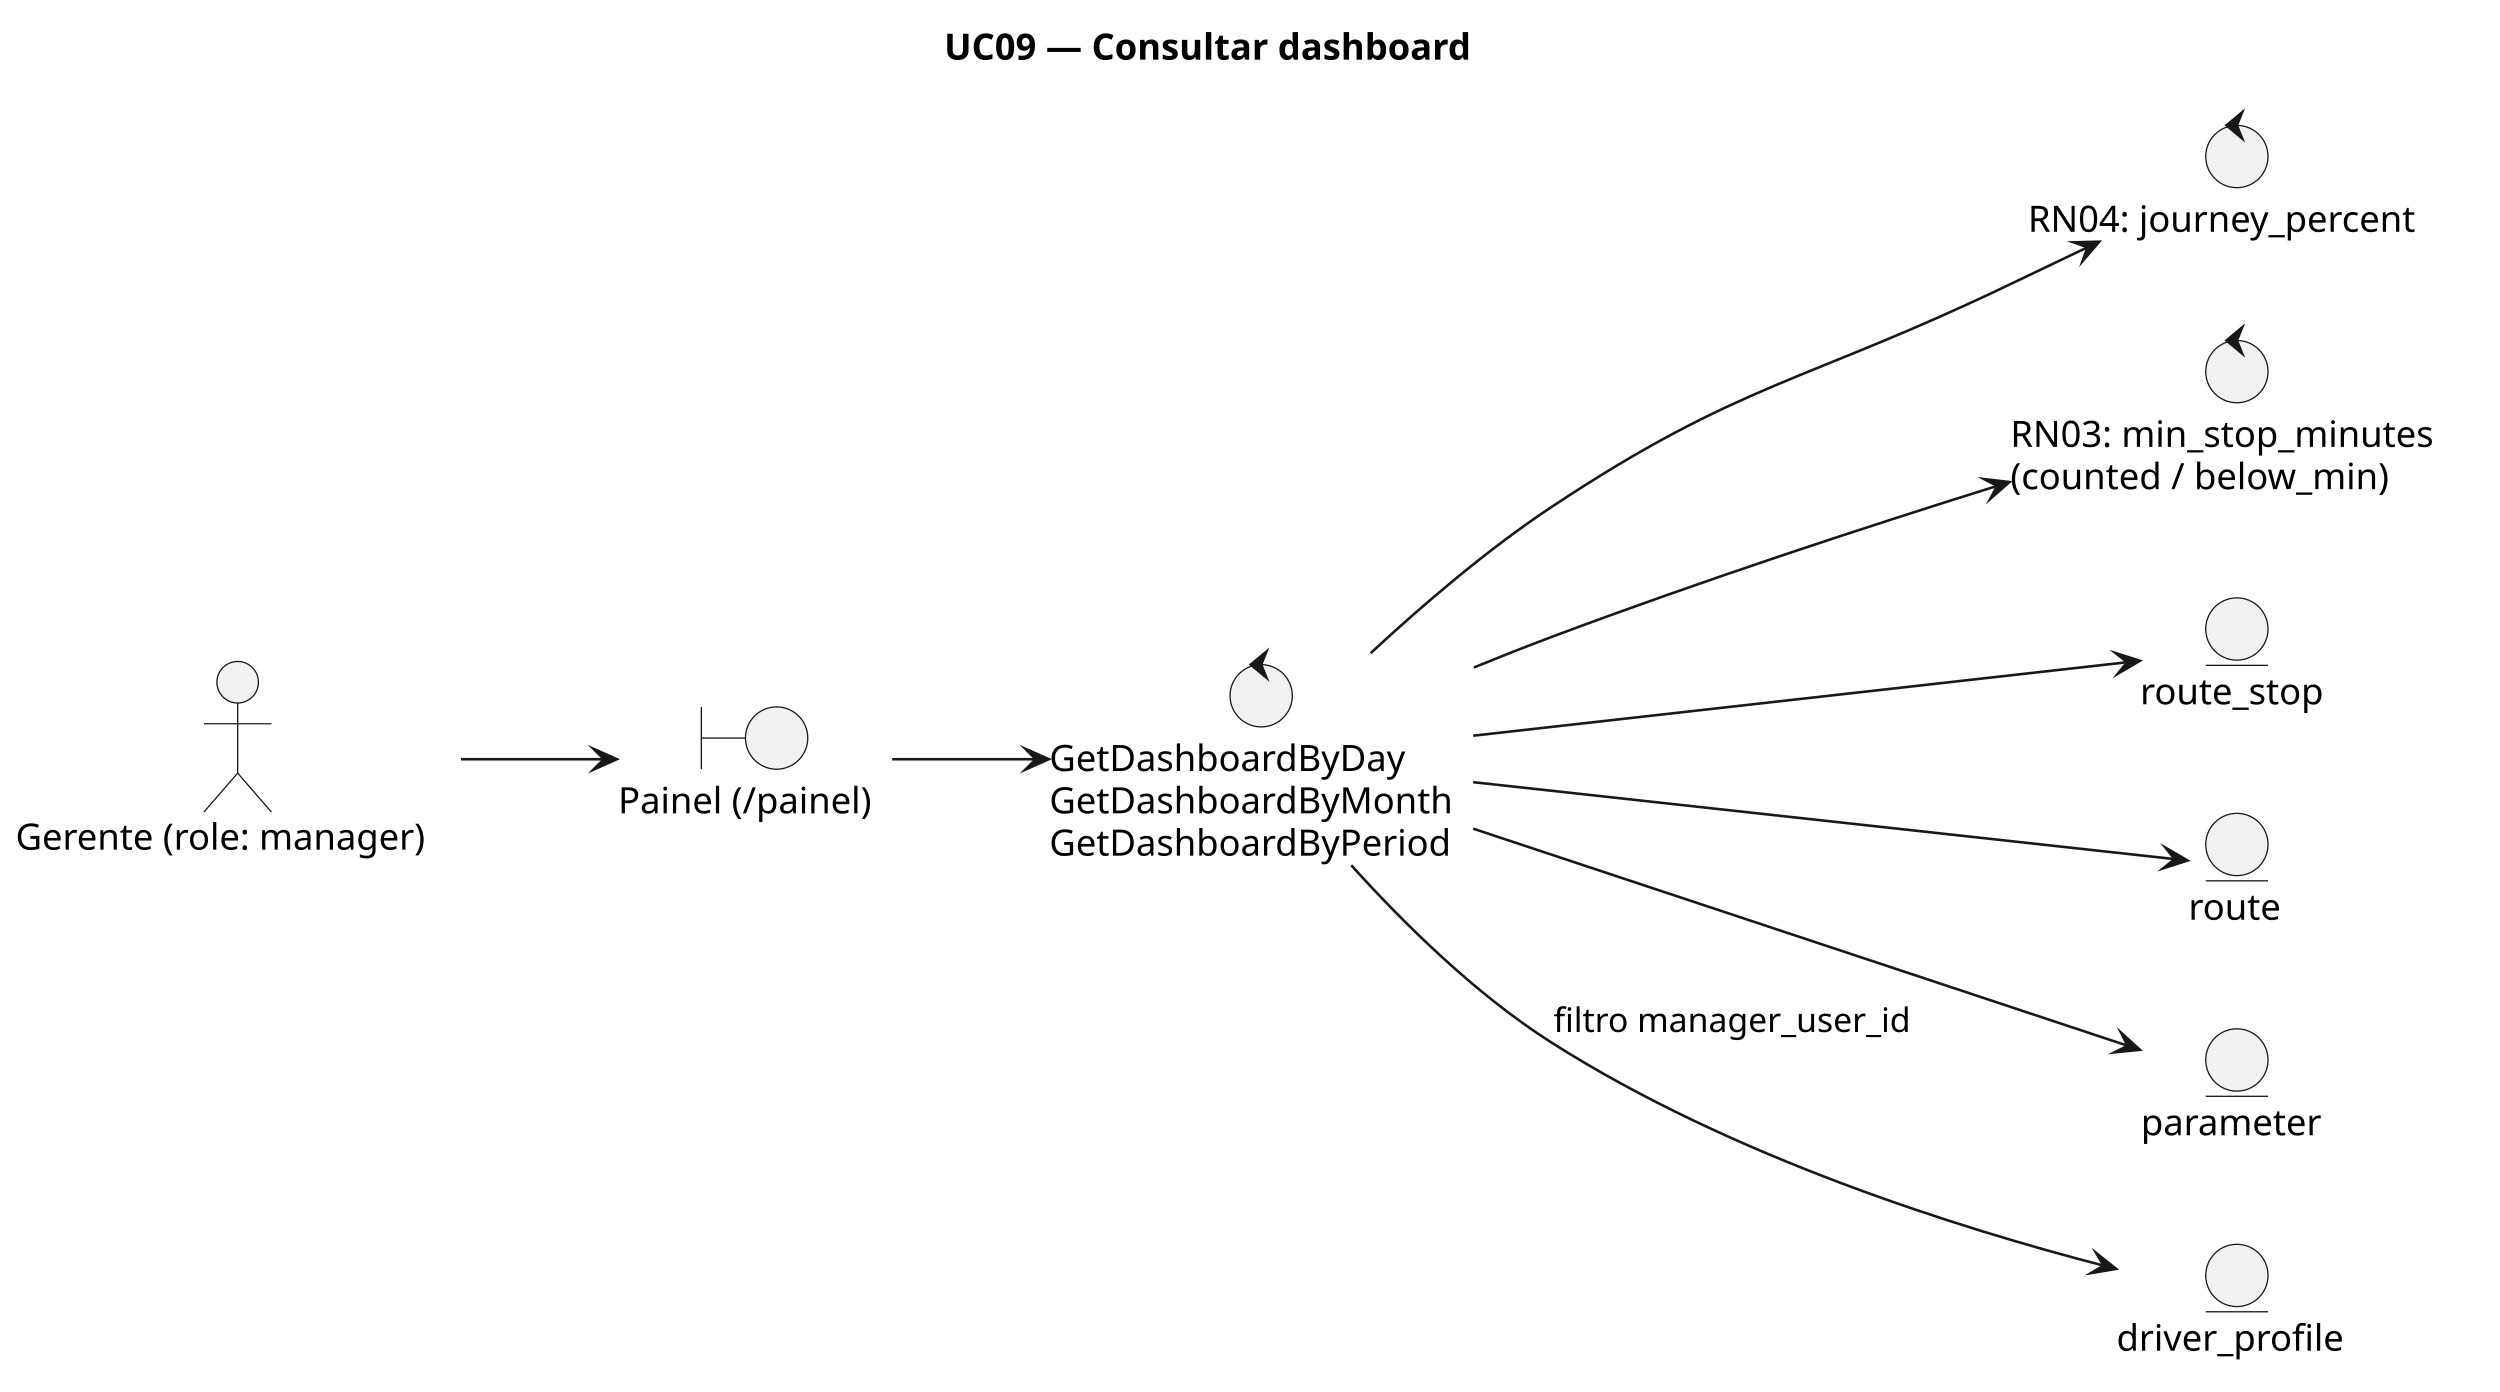
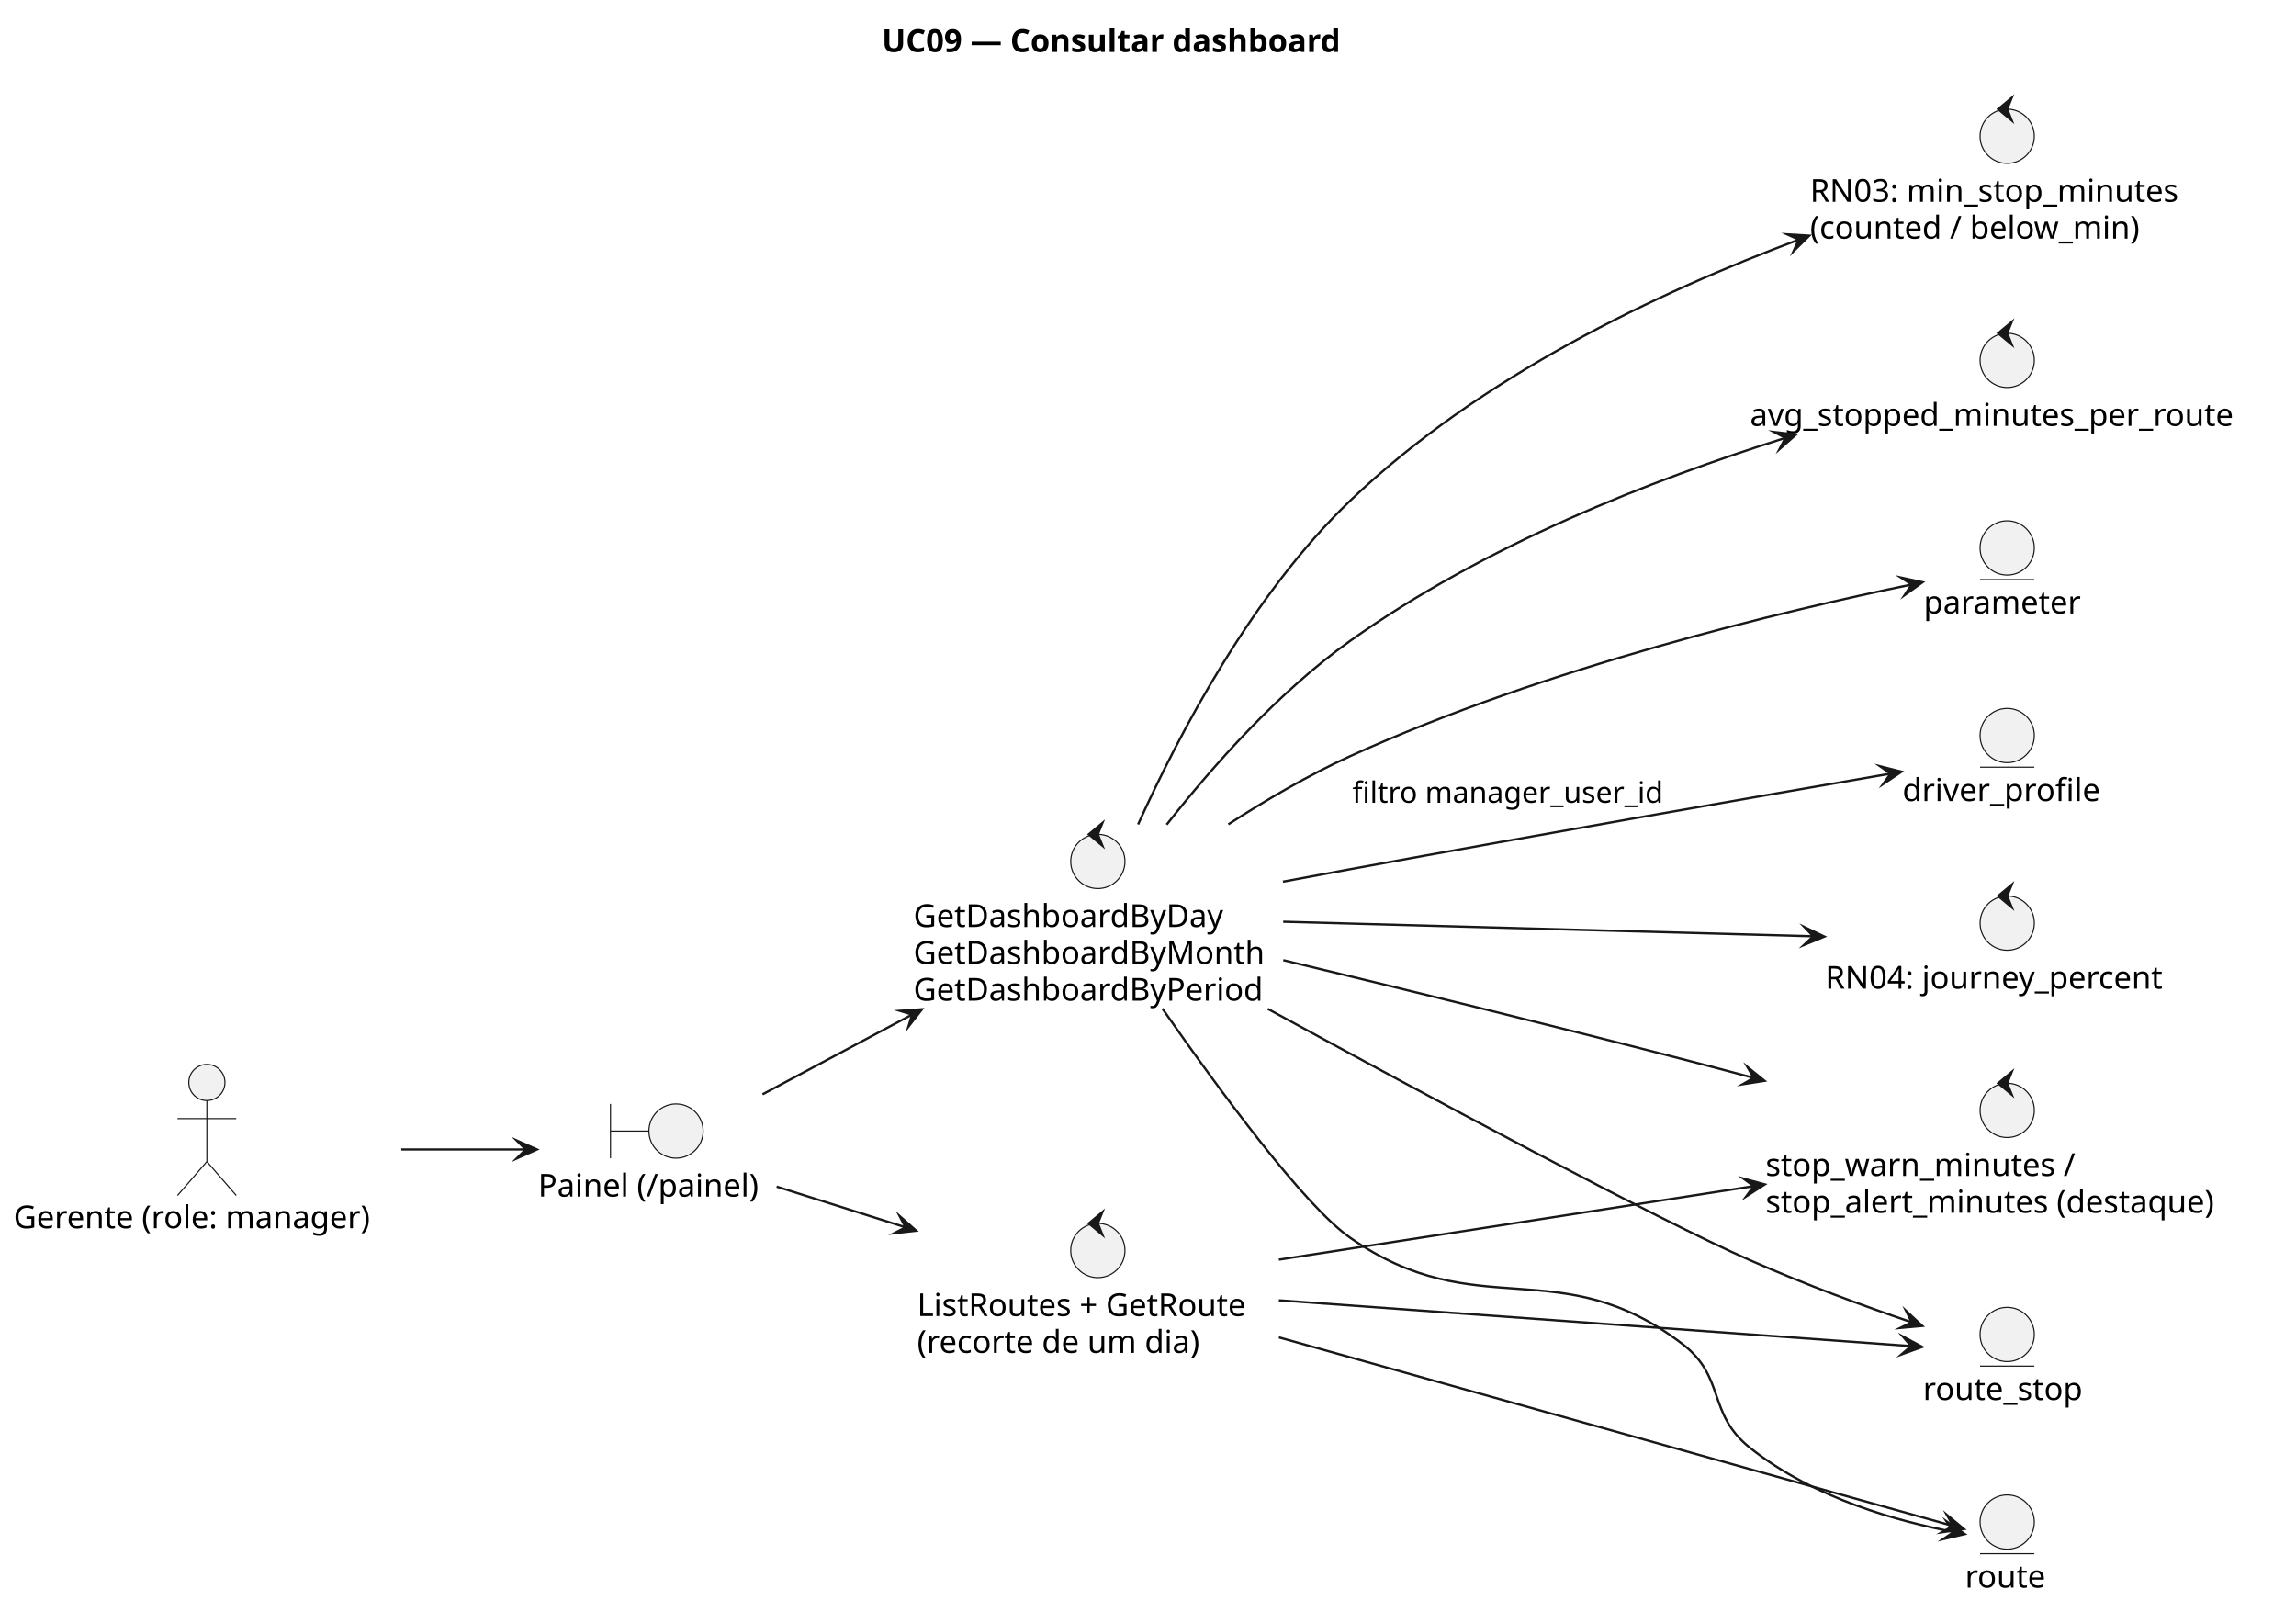
- <svg xmlns="http://www.w3.org/2000/svg" version="1.1" data-diagram-type="DESCRIPTION" style="width:963px;height:536px;background:#FFFFFF;" width="963px" height="536px" viewBox="0 0 963 536" zoomAndPan="magnify" preserveAspectRatio="none" contentStyleType="text/css">
+ <svg xmlns="http://www.w3.org/2000/svg" version="1.1" data-diagram-type="DESCRIPTION" style="width:1016px;height:718px;background:#FFFFFF;" width="1016px" height="718px" viewBox="0 0 1016 718" zoomAndPan="magnify" preserveAspectRatio="none" contentStyleType="text/css">
  <defs />
  <g font-family="sans-serif" lengthAdjust="spacing">
    <g class="title" data-source-line="3">
-       <text x="363.679" y="22.995" fill="#000" font-size="14" textLength="229.53" font-weight="700">UC09 — Consultar dashboard</text>
+       <text x="390.233" y="22.995" fill="#000" font-size="14" textLength="229.53" font-weight="700">UC09 — Consultar dashboard</text>
    </g>
    <g class="entity" data-qualified-name="Gerente" id="ent0001" data-source-line="5">
-       <ellipse cx="91.548" cy="262.797" rx="8" ry="8" fill="#F1F1F1" style="stroke:#181818;stroke-width:0.5;" />
-       <path d="M91.548,270.797 L91.548,297.797 M78.548,278.797 L104.548,278.797 M91.548,297.797 L78.548,312.797 M91.548,297.797 L104.548,312.797" style="stroke:#181818;stroke-width:0.5;" fill="none" />
-       <text x="6" y="327.292" fill="#000" font-size="14" textLength="171.097">Gerente (role: manager)</text>
+       <ellipse cx="91.548" cy="478.947" rx="8" ry="8" fill="#F1F1F1" style="stroke:#181818;stroke-width:0.5;" />
+       <path d="M91.548,486.947 L91.548,513.947 M78.548,494.947 L104.548,494.947 M91.548,513.947 L78.548,528.947 M91.548,513.947 L104.548,528.947" style="stroke:#181818;stroke-width:0.5;" fill="none" />
+       <text x="6" y="543.442" fill="#000" font-size="14" textLength="171.097">Gerente (role: manager)</text>
    </g>
    <g class="entity" data-qualified-name="B1" id="ent0002" data-source-line="6">
-       <path d="M270.155,272.297 L270.155,296.297 M270.155,284.297 L287.155,284.297" style="stroke:#181818;stroke-width:0.5;" fill="none" />
-       <ellipse cx="299.155" cy="284.297" rx="12" ry="12" fill="#F1F1F1" style="stroke:#181818;stroke-width:0.5;" />
-       <text x="238.1" y="313.292" fill="#000" font-size="14" textLength="105.109">Painel (/painel)</text>
+       <path d="M270.155,488.447 L270.155,512.447 M270.155,500.447 L287.155,500.447" style="stroke:#181818;stroke-width:0.5;" fill="none" />
+       <ellipse cx="299.155" cy="500.447" rx="12" ry="12" fill="#F1F1F1" style="stroke:#181818;stroke-width:0.5;" />
+       <text x="238.1" y="529.442" fill="#000" font-size="14" textLength="105.109">Painel (/painel)</text>
    </g>
    <g class="entity" data-qualified-name="C1" id="ent0003" data-source-line="7">
-       <ellipse cx="485.807" cy="268.007" rx="12" ry="12" fill="#F1F1F1" style="stroke:#181818;stroke-width:0.5;" />
-       <polygon points="481.807,256.007,487.807,251.007,485.807,256.007,487.807,261.007,481.807,256.007" fill="#181818" style="stroke:#181818;stroke-width:1;stroke-linejoin:miter;stroke-miterlimit:10;" />
-       <text x="404.21" y="297.002" fill="#000" font-size="14" textLength="146.686">GetDashboardByDay</text>
-       <text x="404.21" y="313.299" fill="#000" font-size="14" textLength="162.921">GetDashboardByMonth</text>
-       <text x="404.21" y="329.596" fill="#000" font-size="14" textLength="163.194">GetDashboardByPeriod</text>
+       <ellipse cx="485.807" cy="381.157" rx="12" ry="12" fill="#F1F1F1" style="stroke:#181818;stroke-width:0.5;" />
+       <polygon points="481.807,369.157,487.807,364.157,485.807,369.157,487.807,374.157,481.807,369.157" fill="#181818" style="stroke:#181818;stroke-width:1;stroke-linejoin:miter;stroke-miterlimit:10;" />
+       <text x="404.21" y="410.152" fill="#000" font-size="14" textLength="146.686">GetDashboardByDay</text>
+       <text x="404.21" y="426.449" fill="#000" font-size="14" textLength="162.921">GetDashboardByMonth</text>
+       <text x="404.21" y="442.746" fill="#000" font-size="14" textLength="163.194">GetDashboardByPeriod</text>
    </g>
    <g class="entity" data-qualified-name="C2" id="ent0004" data-source-line="8">
-       <ellipse cx="861.643" cy="60.297" rx="12" ry="12" fill="#F1F1F1" style="stroke:#181818;stroke-width:0.5;" />
-       <polygon points="857.643,48.297,863.643,43.297,861.643,48.297,863.643,53.297,857.643,48.297" fill="#181818" style="stroke:#181818;stroke-width:1;stroke-linejoin:miter;stroke-miterlimit:10;" />
-       <text x="781.16" y="89.292" fill="#000" font-size="14" textLength="160.966">RN04: journey_percent</text>
+       <ellipse cx="888.203" cy="408.447" rx="12" ry="12" fill="#F1F1F1" style="stroke:#181818;stroke-width:0.5;" />
+       <polygon points="884.203,396.447,890.203,391.447,888.203,396.447,890.203,401.447,884.203,396.447" fill="#181818" style="stroke:#181818;stroke-width:1;stroke-linejoin:miter;stroke-miterlimit:10;" />
+       <text x="807.72" y="437.442" fill="#000" font-size="14" textLength="160.966">RN04: journey_percent</text>
    </g>
    <g class="entity" data-qualified-name="C3" id="ent0005" data-source-line="9">
-       <ellipse cx="861.644" cy="143.147" rx="12" ry="12" fill="#F1F1F1" style="stroke:#181818;stroke-width:0.5;" />
-       <polygon points="857.644,131.147,863.644,126.147,861.644,131.147,863.644,136.147,857.644,131.147" fill="#181818" style="stroke:#181818;stroke-width:1;stroke-linejoin:miter;stroke-miterlimit:10;" />
-       <text x="774.4" y="172.142" fill="#000" font-size="14" textLength="174.487">RN03: min_stop_minutes</text>
-       <text x="774.4" y="188.439" fill="#000" font-size="14" textLength="156.345">(counted / below_min)</text>
+       <ellipse cx="888.194" cy="60.297" rx="12" ry="12" fill="#F1F1F1" style="stroke:#181818;stroke-width:0.5;" />
+       <polygon points="884.194,48.297,890.194,43.297,888.194,48.297,890.194,53.297,884.194,48.297" fill="#181818" style="stroke:#181818;stroke-width:1;stroke-linejoin:miter;stroke-miterlimit:10;" />
+       <text x="800.95" y="89.292" fill="#000" font-size="14" textLength="174.487">RN03: min_stop_minutes</text>
+       <text x="800.95" y="105.589" fill="#000" font-size="14" textLength="156.345">(counted / below_min)</text>
    </g>
-     <g class="entity" data-qualified-name="E1" id="ent0006" data-source-line="10">
-       <ellipse cx="861.646" cy="242.297" rx="12" ry="12" fill="#F1F1F1" style="stroke:#181818;stroke-width:0.5;" />
-       <line x1="849.646" y1="256.297" x2="873.646" y2="256.297" style="stroke:#181818;stroke-width:0.5;" />
-       <text x="824.38" y="271.292" fill="#000" font-size="14" textLength="74.532">route_stop</text>
+     <g class="entity" data-qualified-name="C4" id="ent0006" data-source-line="10">
+       <ellipse cx="888.198" cy="159.447" rx="12" ry="12" fill="#F1F1F1" style="stroke:#181818;stroke-width:0.5;" />
+       <polygon points="884.198,147.447,890.198,142.447,888.198,147.447,890.198,152.447,884.198,147.447" fill="#181818" style="stroke:#181818;stroke-width:1;stroke-linejoin:miter;stroke-miterlimit:10;" />
+       <text x="774.4" y="188.442" fill="#000" font-size="14" textLength="227.596">avg_stopped_minutes_per_route</text>
    </g>
-     <g class="entity" data-qualified-name="E2" id="ent0007" data-source-line="11">
-       <ellipse cx="861.648" cy="325.297" rx="12" ry="12" fill="#F1F1F1" style="stroke:#181818;stroke-width:0.5;" />
-       <line x1="849.648" y1="339.297" x2="873.648" y2="339.297" style="stroke:#181818;stroke-width:0.5;" />
-       <text x="843" y="354.292" fill="#000" font-size="14" textLength="37.297">route</text>
+     <g class="entity" data-qualified-name="C5" id="ent0007" data-source-line="11">
+       <ellipse cx="485.803" cy="553.297" rx="12" ry="12" fill="#F1F1F1" style="stroke:#181818;stroke-width:0.5;" />
+       <polygon points="481.803,541.297,487.803,536.297,485.803,541.297,487.803,546.297,481.803,541.297" fill="#181818" style="stroke:#181818;stroke-width:1;stroke-linejoin:miter;stroke-miterlimit:10;" />
+       <text x="405.86" y="582.292" fill="#000" font-size="14" textLength="159.886">ListRoutes + GetRoute</text>
+       <text x="405.86" y="598.589" fill="#000" font-size="14" textLength="136.131">(recorte de um dia)</text>
    </g>
-     <g class="entity" data-qualified-name="E3" id="ent0008" data-source-line="12">
-       <ellipse cx="861.645" cy="408.297" rx="12" ry="12" fill="#F1F1F1" style="stroke:#181818;stroke-width:0.5;" />
-       <line x1="849.645" y1="422.297" x2="873.645" y2="422.297" style="stroke:#181818;stroke-width:0.5;" />
-       <text x="824.69" y="437.292" fill="#000" font-size="14" textLength="73.91">parameter</text>
+     <g class="entity" data-qualified-name="C6" id="ent0008" data-source-line="12">
+       <ellipse cx="888.201" cy="491.297" rx="12" ry="12" fill="#F1F1F1" style="stroke:#181818;stroke-width:0.5;" />
+       <polygon points="884.201,479.297,890.201,474.297,888.201,479.297,890.201,484.297,884.201,479.297" fill="#181818" style="stroke:#181818;stroke-width:1;stroke-linejoin:miter;stroke-miterlimit:10;" />
+       <text x="781.28" y="520.292" fill="#000" font-size="14" textLength="144.73">stop_warn_minutes /</text>
+       <text x="781.28" y="536.589" fill="#000" font-size="14" textLength="213.842">stop_alert_minutes (destaque)</text>
    </g>
-     <g class="entity" data-qualified-name="E4" id="ent0009" data-source-line="13">
-       <ellipse cx="861.648" cy="491.297" rx="12" ry="12" fill="#F1F1F1" style="stroke:#181818;stroke-width:0.5;" />
-       <line x1="849.648" y1="505.297" x2="873.648" y2="505.297" style="stroke:#181818;stroke-width:0.5;" />
-       <text x="815.29" y="520.292" fill="#000" font-size="14" textLength="92.716">driver_profile</text>
+     <g class="entity" data-qualified-name="E1" id="ent0009" data-source-line="13">
+       <ellipse cx="888.196" cy="590.447" rx="12" ry="12" fill="#F1F1F1" style="stroke:#181818;stroke-width:0.5;" />
+       <line x1="876.196" y1="604.447" x2="900.196" y2="604.447" style="stroke:#181818;stroke-width:0.5;" />
+       <text x="850.93" y="619.442" fill="#000" font-size="14" textLength="74.532">route_stop</text>
    </g>
-     <g class="link" data-entity-1="ent0001" data-entity-2="ent0002" id="lnk10" data-source-line="15" data-link-type="dependency">
-       <path d="M177.57,292.447 C197.99,292.447 214.2,292.447 232.61,292.447" style="stroke:#181818;stroke-width:1;" fill="none" id="Gerente-to-B1" />
-       <polygon points="237.61,292.447,228.61,288.447,232.61,292.447,228.61,296.447,237.61,292.447" fill="#181818" style="stroke:#181818;stroke-width:1;stroke-linejoin:miter;stroke-miterlimit:10;" />
+     <g class="entity" data-qualified-name="E2" id="ent0010" data-source-line="14">
+       <ellipse cx="888.198" cy="673.447" rx="12" ry="12" fill="#F1F1F1" style="stroke:#181818;stroke-width:0.5;" />
+       <line x1="876.198" y1="687.447" x2="900.198" y2="687.447" style="stroke:#181818;stroke-width:0.5;" />
+       <text x="869.55" y="702.442" fill="#000" font-size="14" textLength="37.297">route</text>
    </g>
-     <g class="link" data-entity-1="ent0002" data-entity-2="ent0003" id="lnk11" data-source-line="16" data-link-type="dependency">
-       <path d="M343.67,292.447 C362.21,292.447 378.57,292.447 398.97,292.447" style="stroke:#181818;stroke-width:1;" fill="none" id="B1-to-C1" />
-       <polygon points="403.97,292.447,394.97,288.447,398.97,292.447,394.97,296.447,403.97,292.447" fill="#181818" style="stroke:#181818;stroke-width:1;stroke-linejoin:miter;stroke-miterlimit:10;" />
+     <g class="entity" data-qualified-name="E3" id="ent0011" data-source-line="15">
+       <ellipse cx="888.195" cy="242.447" rx="12" ry="12" fill="#F1F1F1" style="stroke:#181818;stroke-width:0.5;" />
+       <line x1="876.195" y1="256.447" x2="900.195" y2="256.447" style="stroke:#181818;stroke-width:0.5;" />
+       <text x="851.24" y="271.442" fill="#000" font-size="14" textLength="73.91">parameter</text>
    </g>
-     <g class="link" data-entity-1="ent0003" data-entity-2="ent0006" id="lnk12" data-source-line="17" data-link-type="dependency">
-       <path d="M567.46,283.387 C647.09,274.437 760.291,261.726 819.331,255.086" style="stroke:#181818;stroke-width:1;" fill="none" id="C1-to-E1" />
-       <polygon points="824.3,254.527,814.909,251.558,819.331,255.086,815.803,259.508,824.3,254.527" fill="#181818" style="stroke:#181818;stroke-width:1;stroke-linejoin:miter;stroke-miterlimit:10;" />
+     <g class="entity" data-qualified-name="E4" id="ent0012" data-source-line="16">
+       <ellipse cx="888.198" cy="325.447" rx="12" ry="12" fill="#F1F1F1" style="stroke:#181818;stroke-width:0.5;" />
+       <line x1="876.198" y1="339.447" x2="900.198" y2="339.447" style="stroke:#181818;stroke-width:0.5;" />
+       <text x="841.84" y="354.442" fill="#000" font-size="14" textLength="92.716">driver_profile</text>
    </g>
-     <g class="link" data-entity-1="ent0003" data-entity-2="ent0007" id="lnk13" data-source-line="18" data-link-type="dependency">
-       <path d="M567.46,301.297 C656.54,311.067 788.86,325.571 837.68,330.931" style="stroke:#181818;stroke-width:1;" fill="none" id="C1-to-E2" />
-       <polygon points="842.65,331.477,834.14,326.519,837.68,330.931,833.267,334.471,842.65,331.477" fill="#181818" style="stroke:#181818;stroke-width:1;stroke-linejoin:miter;stroke-miterlimit:10;" />
+     <g class="link" data-entity-1="ent0001" data-entity-2="ent0002" id="lnk13" data-source-line="18" data-link-type="dependency">
+       <path d="M177.57,508.597 C197.99,508.597 214.2,508.597 232.61,508.597" style="stroke:#181818;stroke-width:1;" fill="none" id="Gerente-to-B1" />
+       <polygon points="237.61,508.597,228.61,504.597,232.61,508.597,228.61,512.597,237.61,508.597" fill="#181818" style="stroke:#181818;stroke-width:1;stroke-linejoin:miter;stroke-miterlimit:10;" />
    </g>
-     <g class="link" data-entity-1="ent0003" data-entity-2="ent0008" id="lnk14" data-source-line="19" data-link-type="dependency">
-       <path d="M567.46,319.207 C647.09,345.617 760.514,383.232 819.554,402.822" style="stroke:#181818;stroke-width:1;" fill="none" id="C1-to-E3" />
-       <polygon points="824.3,404.397,817.018,397.766,819.554,402.822,814.498,405.359,824.3,404.397" fill="#181818" style="stroke:#181818;stroke-width:1;stroke-linejoin:miter;stroke-miterlimit:10;" />
+     <g class="link" data-entity-1="ent0002" data-entity-2="ent0003" id="lnk14" data-source-line="19" data-link-type="dependency">
+       <path d="M337.43,484.187 C358.51,472.947 379.698,461.65 403.608,448.9" style="stroke:#181818;stroke-width:1;" fill="none" id="B1-to-C1" />
+       <polygon points="408.02,446.547,398.196,447.252,403.608,448.9,401.961,454.311,408.02,446.547" fill="#181818" style="stroke:#181818;stroke-width:1;stroke-linejoin:miter;stroke-miterlimit:10;" />
    </g>
    <g class="link" data-entity-1="ent0003" data-entity-2="ent0009" id="lnk15" data-source-line="20" data-link-type="dependency">
-       <path d="M520.51,333.307 C540.86,355.867 568.41,382.977 597.4,401.447 C667.32,445.997 755.62,473.342 810.31,487.522" style="stroke:#181818;stroke-width:1;" fill="none" id="C1-to-E4" />
-       <polygon points="815.15,488.777,807.442,482.646,810.31,487.522,805.434,490.39,815.15,488.777" fill="#181818" style="stroke:#181818;stroke-width:1;stroke-linejoin:miter;stroke-miterlimit:10;" />
-       <text x="598.4" y="397.514" fill="#000" font-size="13" textLength="145.977">filtro manager_user_id</text>
+       <path d="M561.01,446.387 C631.67,484.937 733.17,539.477 774.4,557.597 C799.39,568.577 823.608,577.441 845.928,585.061" style="stroke:#181818;stroke-width:1;" fill="none" id="C1-to-E1" />
+       <polygon points="850.66,586.677,843.435,579.984,845.928,585.061,840.85,587.555,850.66,586.677" fill="#181818" style="stroke:#181818;stroke-width:1;stroke-linejoin:miter;stroke-miterlimit:10;" />
    </g>
-     <g class="link" data-entity-1="ent0003" data-entity-2="ent0004" id="lnk16" data-source-line="21" data-link-type="dependency">
-       <path d="M527.97,251.607 C547.91,233.107 572.83,211.767 597.4,195.447 C670.26,147.067 695.57,147.337 774.4,109.447 C785.46,104.137 792.815,100.615 804.105,95.245" style="stroke:#181818;stroke-width:1;" fill="none" id="C1-to-C2" />
-       <polygon points="808.62,93.097,798.774,93.35,804.105,95.245,802.211,100.575,808.62,93.097" fill="#181818" style="stroke:#181818;stroke-width:1;stroke-linejoin:miter;stroke-miterlimit:10;" />
+     <g class="link" data-entity-1="ent0003" data-entity-2="ent0010" id="lnk16" data-source-line="21" data-link-type="dependency">
+       <path d="M514.36,446.237 C540.01,483.017 577.22,533.517 597.4,547.597 C653.65,586.847 689.84,553.027 744.4,594.597 C763.81,609.397 755.28,625.427 774.4,640.597 C803.13,663.397 840.759,673.289 864.539,677.829" style="stroke:#181818;stroke-width:1;" fill="none" id="C1-to-E2" />
+       <polygon points="869.45,678.767,861.36,673.15,864.539,677.829,859.86,681.008,869.45,678.767" fill="#181818" style="stroke:#181818;stroke-width:1;stroke-linejoin:miter;stroke-miterlimit:10;" />
    </g>
-     <g class="link" data-entity-1="ent0003" data-entity-2="ent0005" id="lnk17" data-source-line="22" data-link-type="dependency">
-       <path d="M567.72,257.117 C577.67,253.057 587.73,249.077 597.4,245.447 C655.7,223.587 717.608,203.33 769.268,187.17" style="stroke:#181818;stroke-width:1;" fill="none" id="C1-to-C3" />
-       <polygon points="774.04,185.677,764.256,184.546,769.268,187.17,766.645,192.181,774.04,185.677" fill="#181818" style="stroke:#181818;stroke-width:1;stroke-linejoin:miter;stroke-miterlimit:10;" />
+     <g class="link" data-entity-1="ent0003" data-entity-2="ent0011" id="lnk17" data-source-line="22" data-link-type="dependency">
+       <path d="M543.56,364.727 C560.34,353.887 579.12,342.907 597.4,334.597 C684.44,295.057 789.763,270.218 845.873,258.628" style="stroke:#181818;stroke-width:1;" fill="none" id="C1-to-E3" />
+       <polygon points="850.77,257.617,841.147,255.52,845.873,258.628,842.765,263.355,850.77,257.617" fill="#181818" style="stroke:#181818;stroke-width:1;stroke-linejoin:miter;stroke-miterlimit:10;" />
+     </g>
+     <g class="link" data-entity-1="ent0003" data-entity-2="ent0012" id="lnk18" data-source-line="23" data-link-type="dependency">
+       <path d="M567.72,390.107 C577.71,388.227 587.79,386.357 597.4,384.597 C683.58,368.837 779.423,352.157 836.563,342.297" style="stroke:#181818;stroke-width:1;" fill="none" id="C1-to-E4" />
+       <polygon points="841.49,341.447,831.941,339.036,836.563,342.297,833.301,346.919,841.49,341.447" fill="#181818" style="stroke:#181818;stroke-width:1;stroke-linejoin:miter;stroke-miterlimit:10;" />
+       <text x="598.4" y="355.184" fill="#000" font-size="13" textLength="145.977">filtro manager_user_id</text>
+     </g>
+     <g class="link" data-entity-1="ent0003" data-entity-2="ent0004" id="lnk19" data-source-line="24" data-link-type="dependency">
+       <path d="M567.83,407.827 C637.64,409.747 732.842,412.359 802.322,414.269" style="stroke:#181818;stroke-width:1;" fill="none" id="C1-to-C2" />
+       <polygon points="807.32,414.407,798.433,410.161,802.322,414.269,798.213,418.158,807.32,414.407" fill="#181818" style="stroke:#181818;stroke-width:1;stroke-linejoin:miter;stroke-miterlimit:10;" />
+     </g>
+     <g class="link" data-entity-1="ent0003" data-entity-2="ent0005" id="lnk20" data-source-line="25" data-link-type="dependency">
+       <path d="M503.62,364.767 C521.88,324.387 554.31,262.827 597.4,221.597 C655.23,166.277 733.588,129.422 795.968,106.032" style="stroke:#181818;stroke-width:1;" fill="none" id="C1-to-C3" />
+       <polygon points="800.65,104.277,790.819,103.691,795.968,106.032,793.627,111.182,800.65,104.277" fill="#181818" style="stroke:#181818;stroke-width:1;stroke-linejoin:miter;stroke-miterlimit:10;" />
+     </g>
+     <g class="link" data-entity-1="ent0003" data-entity-2="ent0006" id="lnk21" data-source-line="26" data-link-type="dependency">
+       <path d="M516.26,364.867 C536.68,338.897 565.82,306.027 597.4,283.597 C657.27,241.077 730.18,212.567 790.04,193.747" style="stroke:#181818;stroke-width:1;" fill="none" id="C1-to-C4" />
+       <polygon points="794.81,192.247,785.025,191.13,790.04,193.747,787.424,198.762,794.81,192.247" fill="#181818" style="stroke:#181818;stroke-width:1;stroke-linejoin:miter;stroke-miterlimit:10;" />
+     </g>
+     <g class="link" data-entity-1="ent0003" data-entity-2="ent0008" id="lnk22" data-source-line="27" data-link-type="dependency">
+       <path d="M567.87,424.837 C618.67,437.037 685.45,453.347 744.4,468.597 C756.22,471.657 763.741,473.632 776.011,476.922" style="stroke:#181818;stroke-width:1;" fill="none" id="C1-to-C6" />
+       <polygon points="780.84,478.217,773.183,472.022,776.011,476.922,771.111,479.75,780.84,478.217" fill="#181818" style="stroke:#181818;stroke-width:1;stroke-linejoin:miter;stroke-miterlimit:10;" />
+     </g>
+     <g class="link" data-entity-1="ent0002" data-entity-2="ent0007" id="lnk23" data-source-line="28" data-link-type="dependency">
+       <path d="M343.67,525.027 C362.66,531.027 379.832,536.451 400.672,543.031" style="stroke:#181818;stroke-width:1;" fill="none" id="B1-to-C5" />
+       <polygon points="405.44,544.537,398.062,538.013,400.672,543.031,395.653,545.641,405.44,544.537" fill="#181818" style="stroke:#181818;stroke-width:1;stroke-linejoin:miter;stroke-miterlimit:10;" />
+     </g>
+     <g class="link" data-entity-1="ent0007" data-entity-2="ent0009" id="lnk24" data-source-line="29" data-link-type="dependency">
+       <path d="M565.91,575.327 C652.17,581.577 781.493,590.946 845.663,595.586" style="stroke:#181818;stroke-width:1;" fill="none" id="C5-to-E1" />
+       <polygon points="850.65,595.947,841.962,591.308,845.663,595.586,841.385,599.287,850.65,595.947" fill="#181818" style="stroke:#181818;stroke-width:1;stroke-linejoin:miter;stroke-miterlimit:10;" />
+     </g>
+     <g class="link" data-entity-1="ent0007" data-entity-2="ent0010" id="lnk25" data-source-line="30" data-link-type="dependency">
+       <path d="M565.91,591.727 C661.63,618.497 811.695,660.48 864.265,675.18" style="stroke:#181818;stroke-width:1;" fill="none" id="C5-to-E2" />
+       <polygon points="869.08,676.527,861.49,670.251,864.265,675.18,859.335,677.955,869.08,676.527" fill="#181818" style="stroke:#181818;stroke-width:1;stroke-linejoin:miter;stroke-miterlimit:10;" />
+     </g>
+     <g class="link" data-entity-1="ent0007" data-entity-2="ent0008" id="lnk26" data-source-line="31" data-link-type="dependency">
+       <path d="M565.91,557.347 C627.44,547.817 708.489,535.272 776.019,524.812" style="stroke:#181818;stroke-width:1;" fill="none" id="C5-to-C6" />
+       <polygon points="780.96,524.047,771.454,521.472,776.019,524.812,772.678,529.377,780.96,524.047" fill="#181818" style="stroke:#181818;stroke-width:1;stroke-linejoin:miter;stroke-miterlimit:10;" />
    </g>
  </g>
</svg>
